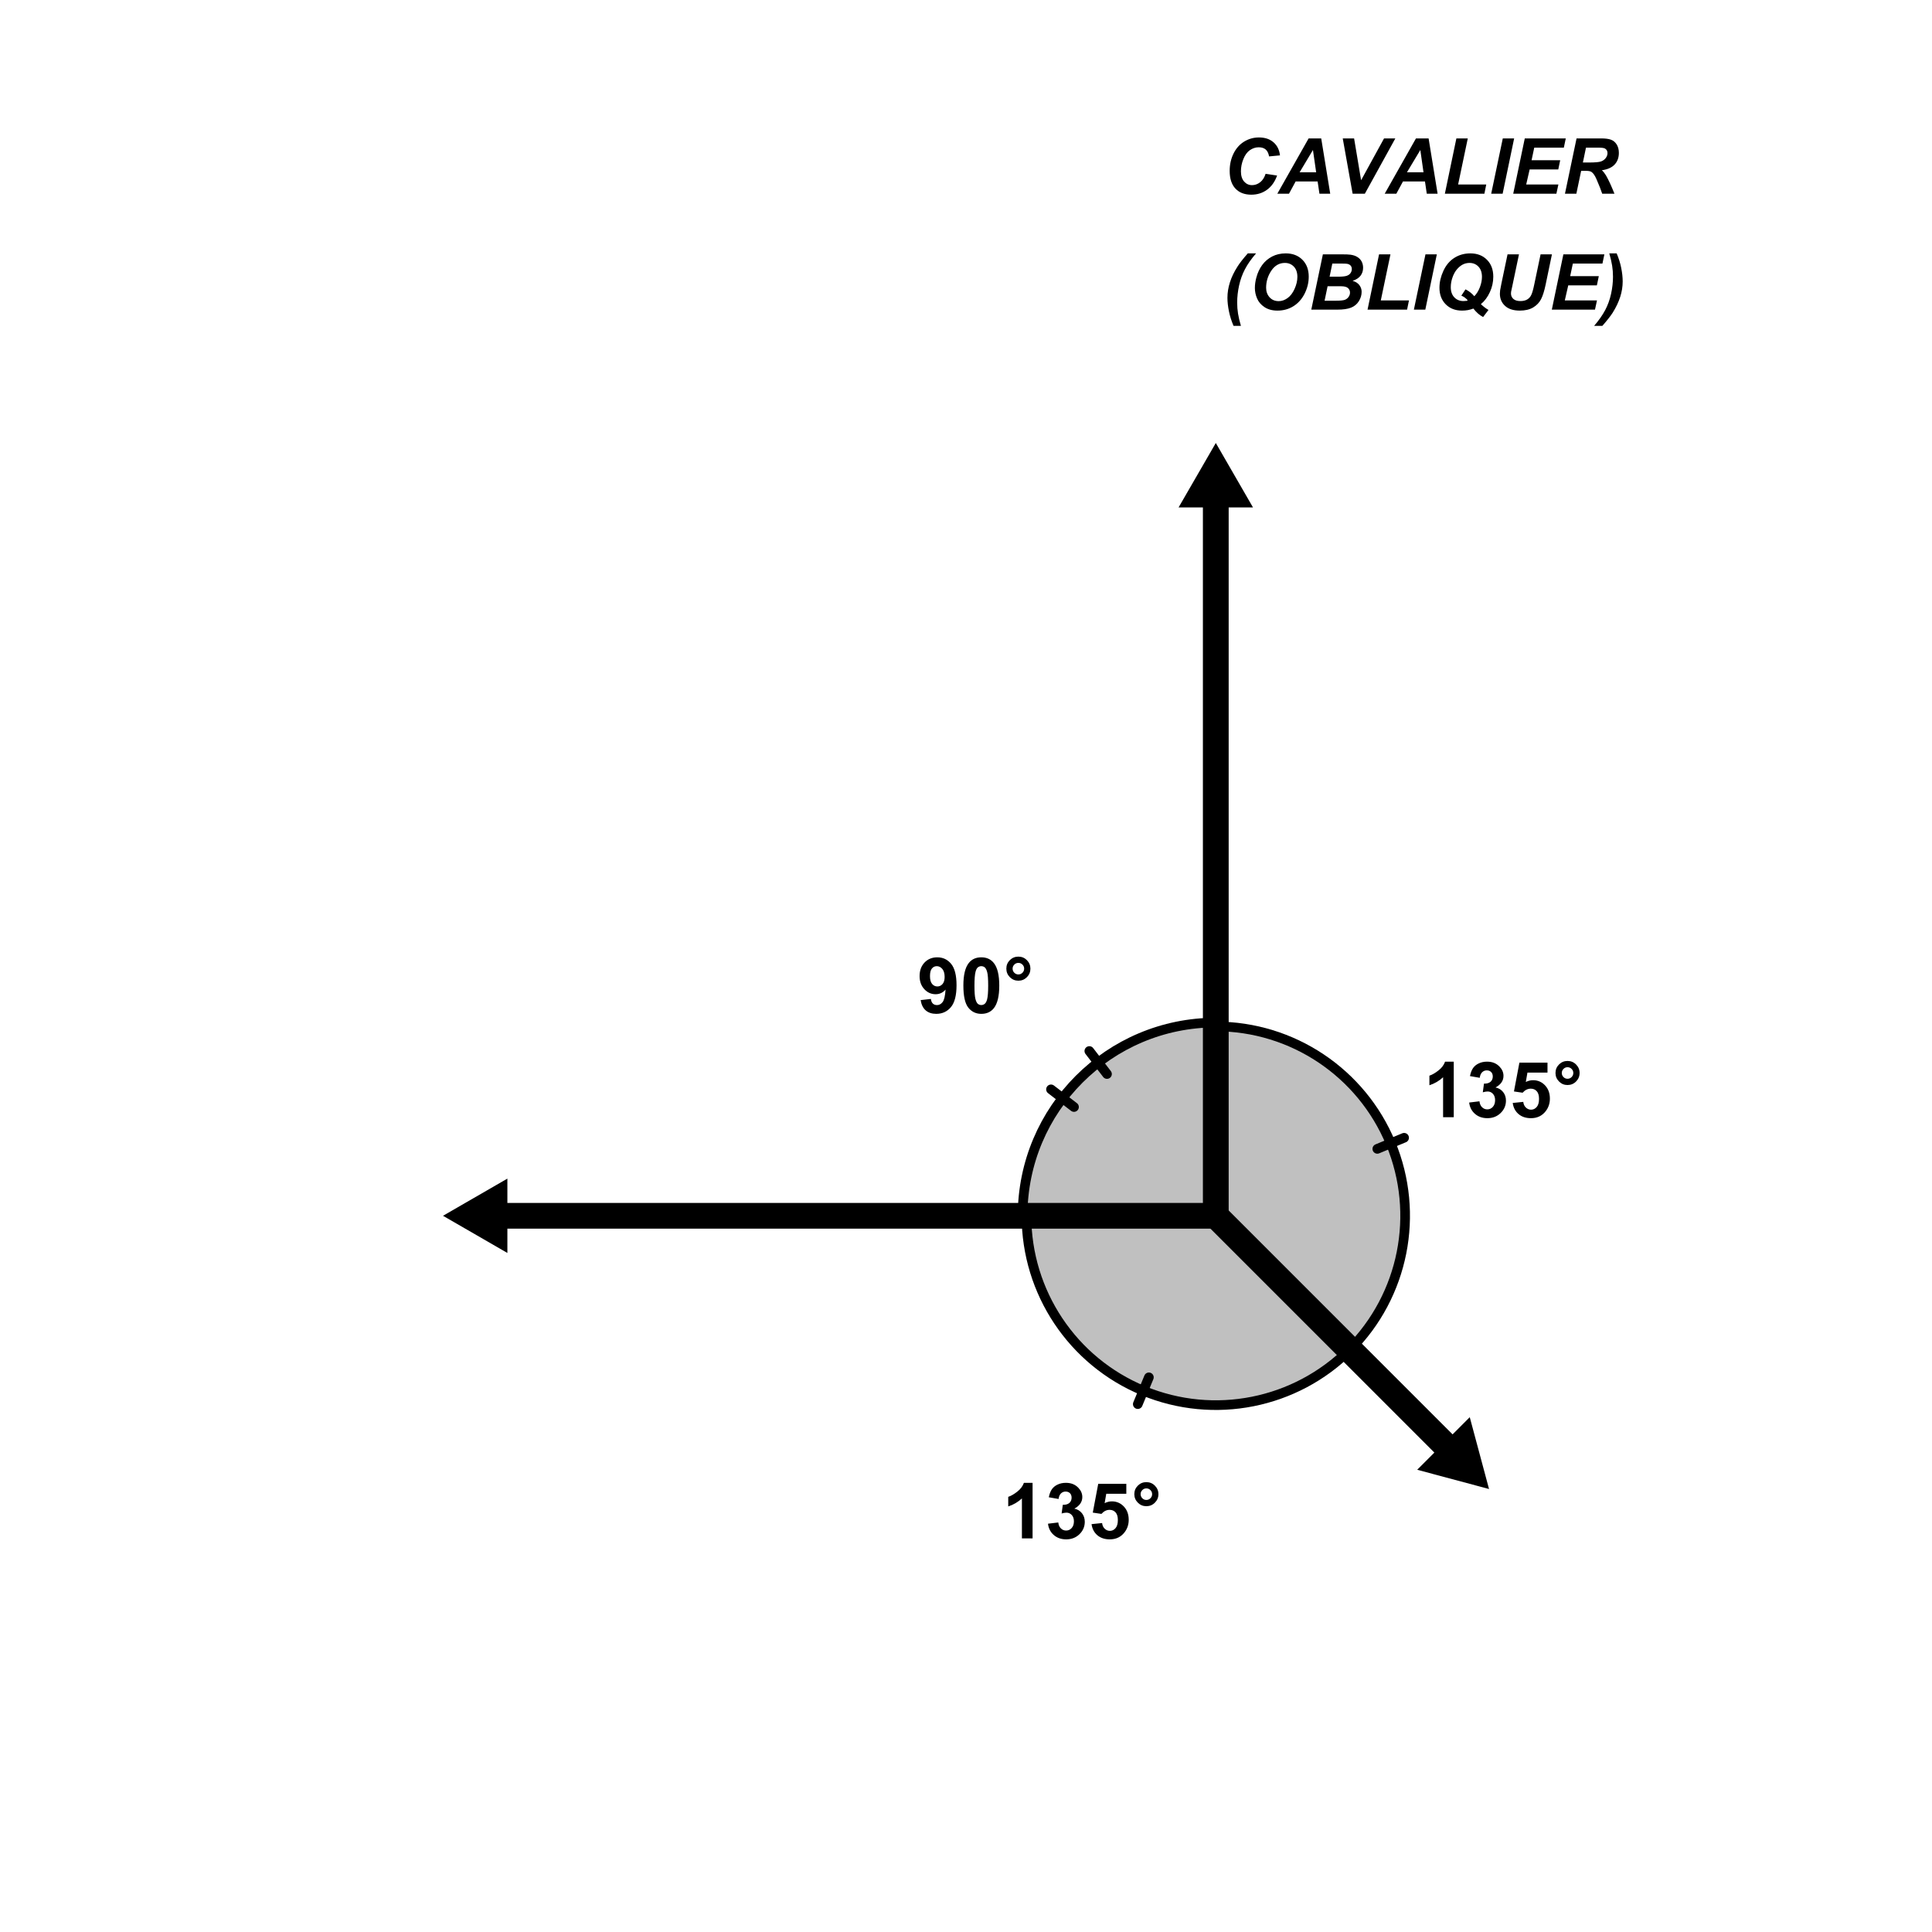
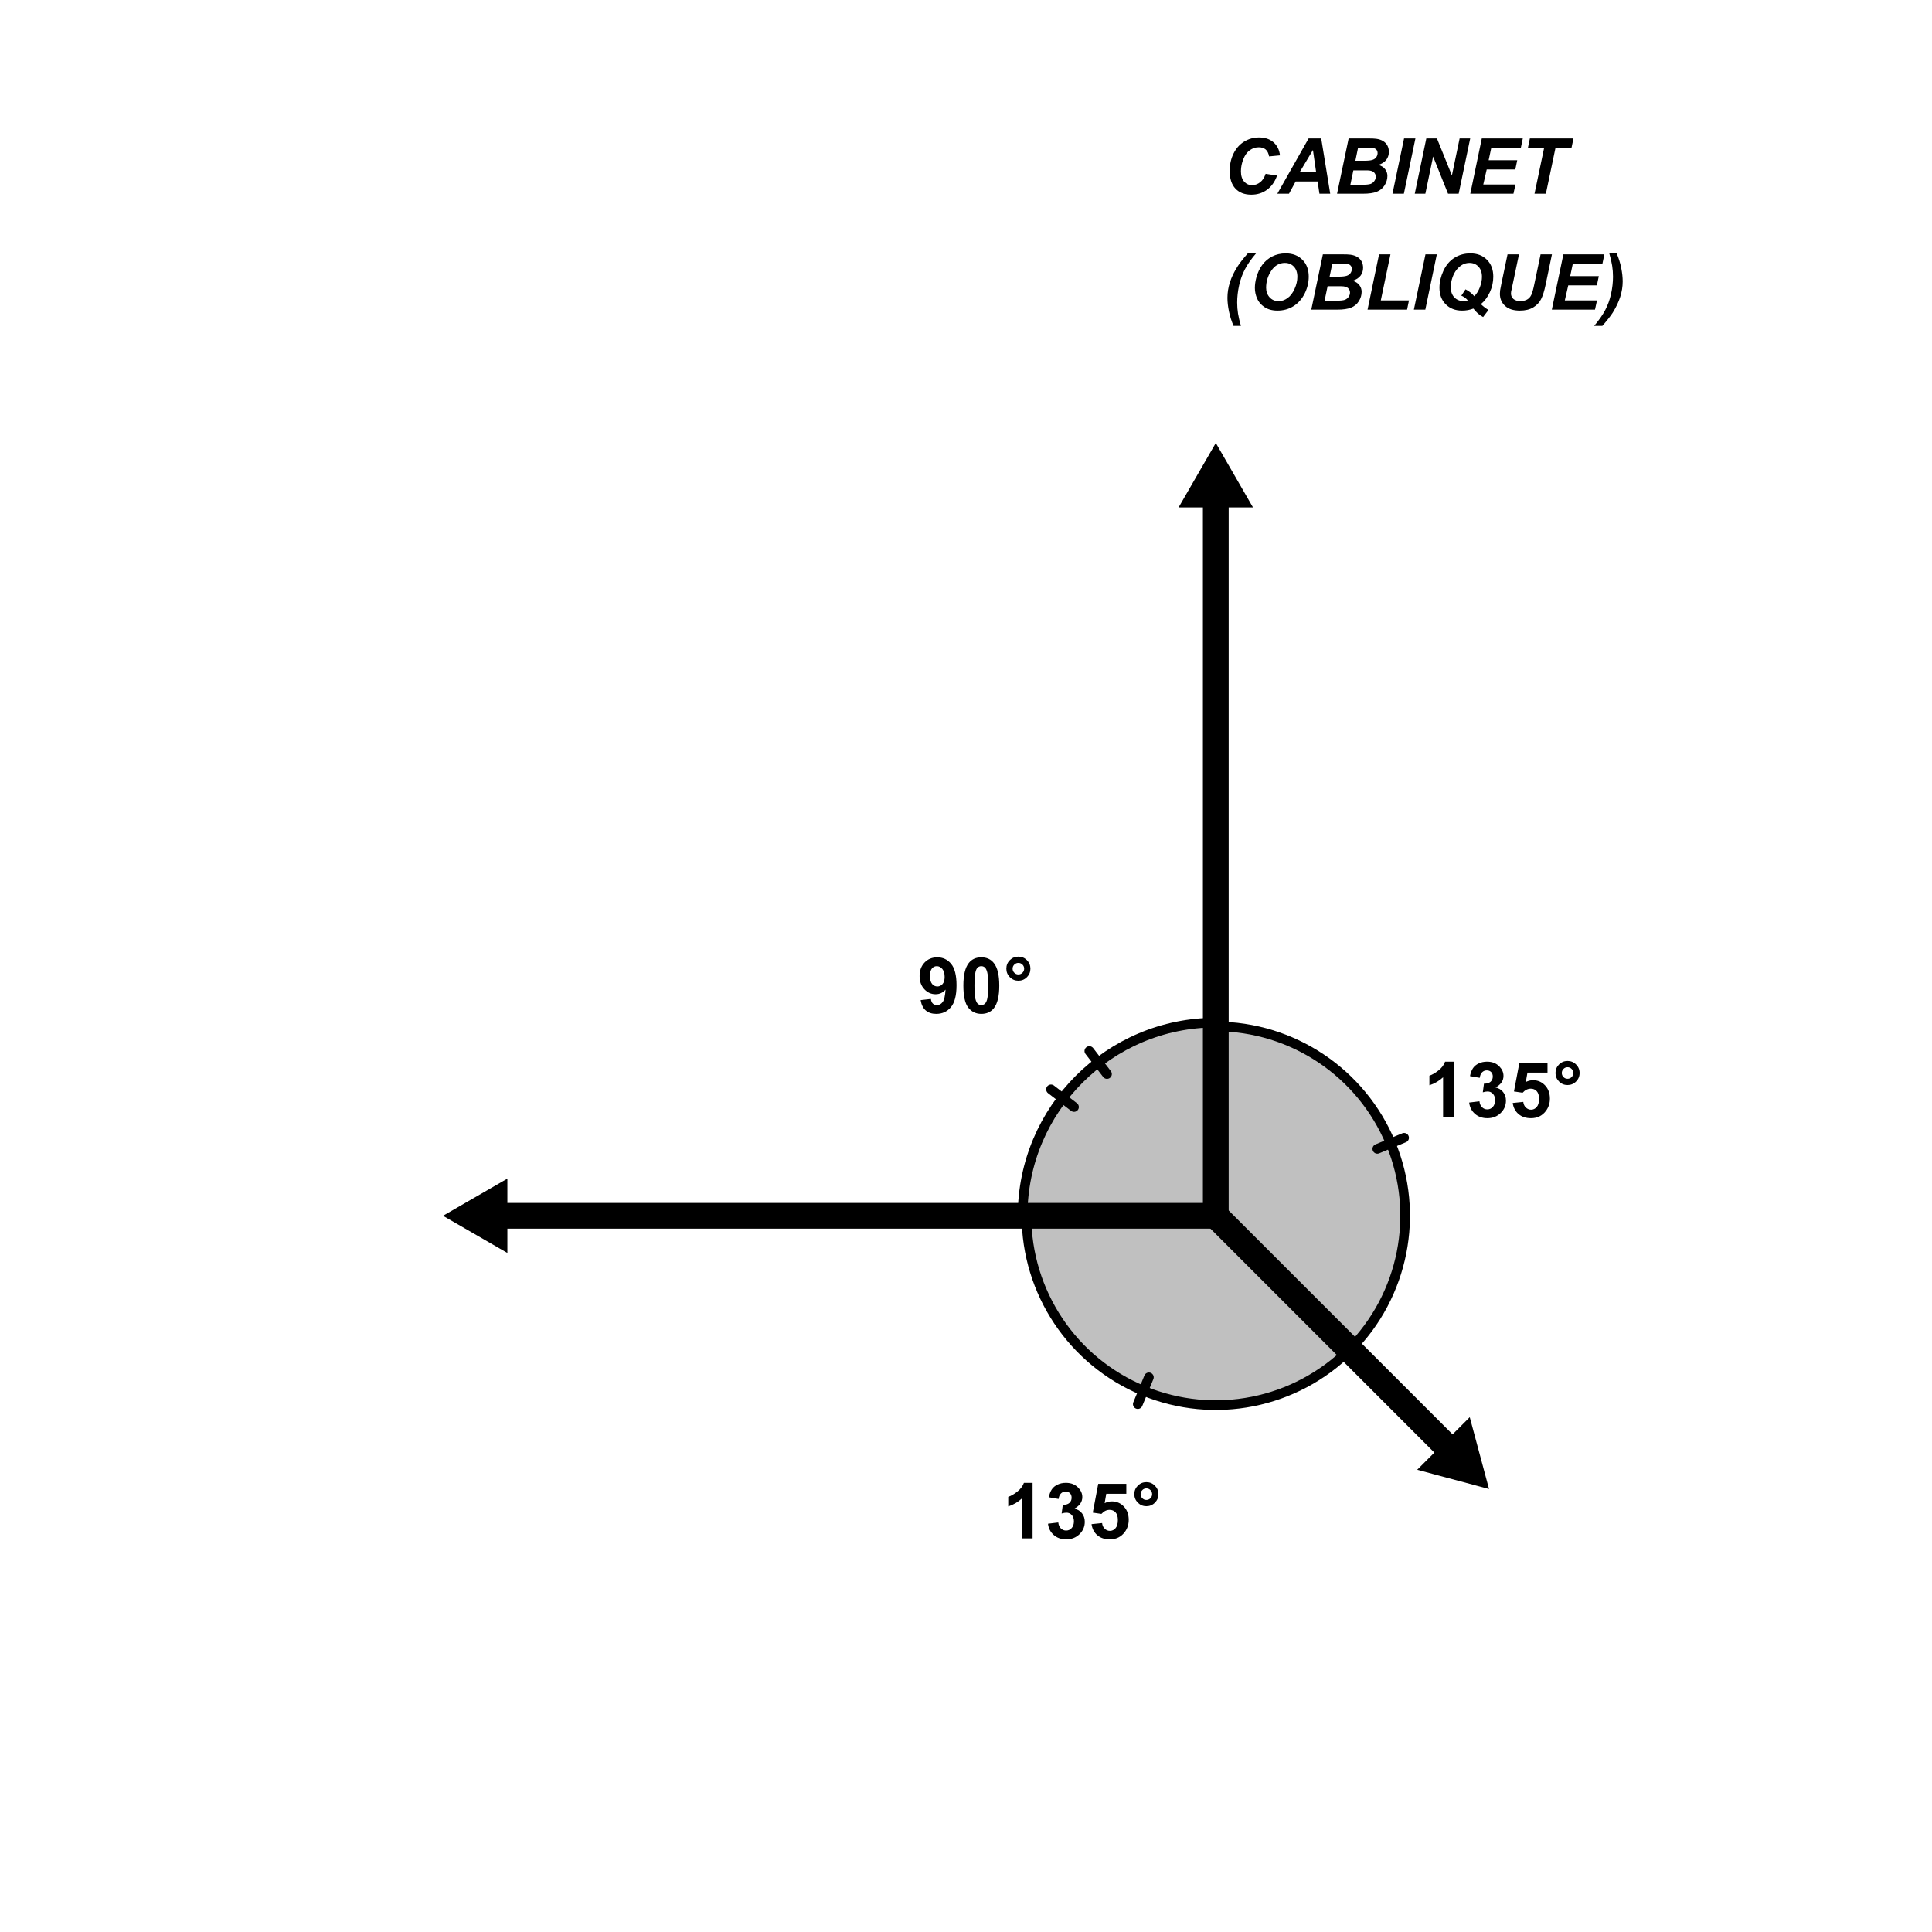
<svg xmlns="http://www.w3.org/2000/svg" version="1.1" width="15cm" height="15cm" viewBox="0 0 500 500" id="svg2">
  <defs id="defs372" />
  <g style="stroke-width:1;stroke-linecap:square;stroke-linejoin:miter;stroke-miterlimit:10;stroke-dasharray:none;stroke-dashoffset:0" transform="translate(-95.65,-44.866)" id="g55">
-     <clipPath id="clip9fc256f5-3fb4-4028-99d6-75527e695a86">
+     <clipPath id="clip8ec4675e-2a05-45a6-97c7-cbf8a486aded">
      <path d="m 95.65,44.866 0,502.004 502,0 0,-502.004 z" id="path58" />
    </clipPath>
    <g clip-path="url(#clip4)" id="g60">
      <g id="g62" style="fill:#000000;fill-opacity:1;fill-rule:evenodd;stroke:none">
        <path d="m 481.01,430.22 -4.99,-18.59 -4.44,4.45 -58.93,-58.93 -4.71,4.72 58.92,58.92 -4.44,4.45 z" id="path64" />
      </g>
    </g>
  </g>
  <g style="stroke-width:1;stroke-linecap:square;stroke-linejoin:miter;stroke-miterlimit:10;stroke-dasharray:none;stroke-dashoffset:0" transform="translate(-95.65,-44.866)" id="g70">
-     <clipPath id="clip6635948f-794d-481a-acdb-9c03637fdb1f">
+     <clipPath id="clip97d1287b-1057-4339-b5e6-99bbf8d37de4">
      <path d="m 95.65,44.866 0,502.004 502,0 0,-502.004 z" id="path73" />
    </clipPath>
    <g clip-path="url(#clip5)" id="g75">
      <g id="g77" style="fill:#000000;fill-opacity:1;fill-rule:evenodd;stroke:none">
        <path d="m 410.3,159.51 -9.63,16.67 6.29,0 0,183.33 6.67,0 0,-183.33 6.29,0 z" id="path79" />
      </g>
    </g>
  </g>
  <g style="stroke-width:1;stroke-linecap:square;stroke-linejoin:miter;stroke-miterlimit:10;stroke-dasharray:none;stroke-dashoffset:0" transform="translate(-95.65,-44.866)" id="g85">
-     <clipPath id="clip0a36a369-e176-4edf-a8b7-3cad5cc562d4">
+     <clipPath id="clip399881e7-235c-4ecf-9dd0-bf471b2cef56">
      <path d="m 95.65,44.866 0,502.004 502,0 0,-502.004 z" id="path88" />
    </clipPath>
    <g clip-path="url(#clip6)" id="g90">
      <g id="g92" style="fill:#000000;fill-opacity:1;fill-rule:evenodd;stroke:none">
        <path d="m 210.3,359.51 16.66,9.62 0,-6.29 183.34,0 0,-6.66 -183.34,0 0,-6.29 z" id="path94" />
      </g>
    </g>
  </g>
  <g style="stroke-width:1;stroke-linecap:square;stroke-linejoin:miter;stroke-miterlimit:10;stroke-dasharray:none;stroke-dashoffset:0" transform="translate(-95.65,-44.866)" id="g100">
-     <clipPath id="clipa647e556-39b6-45aa-a5ea-21c6131ec848">
+     <clipPath id="clip166d0604-66e1-482f-8c4e-d6988e788825">
      <path d="m 95.65,44.866 0,502.004 502,0 0,-502.004 z" id="path103" />
    </clipPath>
    <g clip-path="url(#clip7)" id="g105">
      <g id="g107" style="fill:#000000;fill-opacity:0.247;fill-rule:nonzero;stroke:none">
        <path d="m 410.3,309.51 c -27.62,0 -50,22.39 -50,50 l 50,0 z" id="path109" />
      </g>
    </g>
  </g>
  <g style="stroke-width:1;stroke-linecap:square;stroke-linejoin:miter;stroke-miterlimit:10;stroke-dasharray:none;stroke-dashoffset:0" transform="translate(-95.65,-44.866)" id="g115">
-     <clipPath id="clip3ae8a766-d0d4-4b71-b9f4-154a6a393b86">
+     <clipPath id="clipc5c0ae19-6fd7-4995-841a-24c4ae4bab80">
      <path d="m 95.65,44.866 0,502.004 502,0 0,-502.004 z" id="path118" />
    </clipPath>
    <g clip-path="url(#clip8)" id="g120">
      <g id="g122" style="fill:none;stroke:#000000;stroke-width:2.5;stroke-linecap:round;stroke-linejoin:round;stroke-opacity:1">
        <path d="m 410.3,309.51 c -27.62,0 -50,22.39 -50,50 l 50,0 z" id="path124" />
      </g>
    </g>
  </g>
  <g style="stroke-width:1;stroke-linecap:square;stroke-linejoin:miter;stroke-miterlimit:10;stroke-dasharray:none;stroke-dashoffset:0" transform="translate(-95.65,-44.866)" id="g130">
-     <clipPath id="clipb9be8786-4bb3-4daa-a51b-ffd016e803a0">
+     <clipPath id="clip6b4034ae-08b3-4335-b6cf-6de0d641f4cf">
      <path d="m 95.65,44.866 0,502.004 502,0 0,-502.004 z" id="path133" />
    </clipPath>
    <g clip-path="url(#clip9)" id="g135">
      <g id="g137" style="fill:none;stroke:#000000;stroke-width:2.5;stroke-linecap:round;stroke-linejoin:round;stroke-opacity:1">
        <path d="m 373.6,331.36 -5.95,-4.57" id="path139" />
      </g>
    </g>
  </g>
  <g style="stroke-width:1;stroke-linecap:square;stroke-linejoin:miter;stroke-miterlimit:10;stroke-dasharray:none;stroke-dashoffset:0" transform="translate(-95.65,-44.866)" id="g145">
-     <clipPath id="clipc3053b40-844a-44d8-b7ee-19f9e4840bbf">
+     <clipPath id="clipa7a8cfdb-bebe-4159-877f-fa29ee70931f">
      <path d="m 95.65,44.866 0,502.004 502,0 0,-502.004 z" id="path148" />
    </clipPath>
    <g clip-path="url(#clip10)" id="g150">
      <g id="g152" style="fill:none;stroke:#000000;stroke-width:2.5;stroke-linecap:round;stroke-linejoin:round;stroke-opacity:1">
        <path d="m 382.14,322.82 -4.57,-5.95" id="path154" />
      </g>
    </g>
  </g>
  <g style="stroke-width:1;stroke-linecap:square;stroke-linejoin:miter;stroke-miterlimit:10;stroke-dasharray:none;stroke-dashoffset:0" transform="translate(-95.65,-44.866)" id="g160">
-     <clipPath id="clip6920c136-2782-4eaa-87b9-bbd699f1934d">
+     <clipPath id="clip486eff63-f67c-43e6-8558-3150034e890d">
      <path d="m 95.65,44.866 0,502.004 502,0 0,-502.004 z" id="path163" />
    </clipPath>
    <g clip-path="url(#clip11)" id="g165">
      <g id="g167" style="fill:#000000;fill-opacity:0.247;fill-rule:nonzero;stroke:none">
        <path d="m 444.94,394.16 c 14.02,-14.01 18.21,-35.09 10.63,-53.4 -7.59,-18.31 -25.46,-30.25 -45.27,-30.25 l 0,49 z" id="path169" />
      </g>
    </g>
  </g>
  <g style="stroke-width:1;stroke-linecap:square;stroke-linejoin:miter;stroke-miterlimit:10;stroke-dasharray:none;stroke-dashoffset:0" transform="translate(-95.65,-44.866)" id="g175">
-     <clipPath id="clipbb84ee5e-9472-4ee3-bc1c-77f7f9dbb59f">
+     <clipPath id="clip7e0ad38d-f466-4901-82b3-364d678093a9">
      <path d="m 95.65,44.866 0,502.004 502,0 0,-502.004 z" id="path178" />
    </clipPath>
    <g clip-path="url(#clip12)" id="g180">
      <g id="g182" style="fill:none;stroke:#000000;stroke-width:2.5;stroke-linecap:round;stroke-linejoin:round;stroke-opacity:1">
        <path d="m 444.94,394.16 c 14.02,-14.01 18.21,-35.09 10.63,-53.4 -7.59,-18.31 -25.46,-30.25 -45.27,-30.25 l 0,49 z" id="path184" />
      </g>
    </g>
  </g>
  <g style="stroke-width:1;stroke-linecap:square;stroke-linejoin:miter;stroke-miterlimit:10;stroke-dasharray:none;stroke-dashoffset:0" transform="translate(-95.65,-44.866)" id="g190">
-     <clipPath id="clip12017c4d-e914-4f60-982c-c93b88701410">
+     <clipPath id="clipfc2cf700-2e2e-4fee-ac1d-f0ab865ce7fd">
      <path d="m 95.65,44.866 0,502.004 502,0 0,-502.004 z" id="path193" />
    </clipPath>
    <g clip-path="url(#clip13)" id="g195">
      <g id="g197" style="fill:none;stroke:#000000;stroke-width:2.5;stroke-linecap:round;stroke-linejoin:round;stroke-opacity:1">
        <path d="m 452.1,342.19 6.93,-2.87" id="path199" />
      </g>
    </g>
  </g>
  <g style="stroke-width:1;stroke-linecap:square;stroke-linejoin:miter;stroke-miterlimit:10;stroke-dasharray:none;stroke-dashoffset:0" transform="translate(-95.65,-44.866)" id="g205">
-     <clipPath id="clipc653c2e3-e514-49fa-a2b6-6c31c1445c6b">
+     <clipPath id="clipf10a21c9-8e5d-4642-b20e-ad6762afaf1c">
      <path d="m 95.65,44.866 0,502.004 502,0 0,-502.004 z" id="path208" />
    </clipPath>
    <g clip-path="url(#clip14)" id="g210">
      <g id="g212" style="fill:#000000;fill-opacity:0.247;fill-rule:nonzero;stroke:none">
        <path d="m 361.3,359.51 c 0,19.82 11.93,37.69 30.24,45.27 18.31,7.59 39.39,3.39 53.4,-10.62 L 410.3,359.51 Z" id="path214" />
      </g>
    </g>
  </g>
  <g style="stroke-width:1;stroke-linecap:square;stroke-linejoin:miter;stroke-miterlimit:10;stroke-dasharray:none;stroke-dashoffset:0" transform="translate(-95.65,-44.866)" id="g220">
-     <clipPath id="clipf89dd0a3-fa5e-4102-837f-e6afdfb66ab8">
+     <clipPath id="clipff6b8f4f-5f1f-4bbe-bc97-d5a6883777b2">
      <path d="m 95.65,44.866 0,502.004 502,0 0,-502.004 z" id="path223" />
    </clipPath>
    <g clip-path="url(#clip15)" id="g225">
      <g id="g227" style="fill:none;stroke:#000000;stroke-width:2.5;stroke-linecap:round;stroke-linejoin:round;stroke-opacity:1">
        <path d="m 361.3,359.51 c 0,19.82 11.93,37.69 30.24,45.27 18.31,7.59 39.39,3.39 53.4,-10.62 L 410.3,359.51 Z" id="path229" />
      </g>
    </g>
  </g>
  <g style="stroke-width:1;stroke-linecap:square;stroke-linejoin:miter;stroke-miterlimit:10;stroke-dasharray:none;stroke-dashoffset:0" transform="translate(-95.65,-44.866)" id="g235">
-     <clipPath id="clip8ca7ac1b-8033-4e80-83d7-1ba4dba94625">
+     <clipPath id="clipad9e725b-8d2a-4546-b142-4035fec91345">
      <path d="m 95.65,44.866 0,502.004 502,0 0,-502.004 z" id="path238" />
    </clipPath>
    <g clip-path="url(#clip16)" id="g240">
      <g id="g242" style="fill:none;stroke:#000000;stroke-width:2.5;stroke-linecap:round;stroke-linejoin:round;stroke-opacity:1">
        <path d="m 392.98,401.32 -2.87,6.93" id="path244" />
      </g>
    </g>
  </g>
  <g style="stroke-width:1;stroke-linecap:square;stroke-linejoin:miter;stroke-miterlimit:10;stroke-dasharray:none;stroke-dashoffset:0" transform="translate(-95.65,-44.866)" id="g250">
-     <clipPath id="clipc7ad2c69-7036-446d-b5c2-dff6aeaf5d80">
+     <clipPath id="clipdd270034-817a-4442-b48e-a237154e6914">
      <path d="m 95.65,44.866 0,502.004 502,0 0,-502.004 z" id="path253" />
    </clipPath>
    <g clip-path="url(#clip17)" id="g255">
      <g id="g257" style="fill:#000000;fill-opacity:1;fill-rule:nonzero;stroke:none">
        <path d="m 471.88,334 -2.76,0 0,-10.34 q -1.5,1.4 -3.54,2.07 l 0,-2.48 q 1.08,-0.36 2.33,-1.34 1.26,-0.97 1.73,-2.29 l 2.24,0 0,14.38 z m 3.99,-3.8 2.66,-0.32 q 0.12,1.01 0.69,1.55 0.56,0.54 1.34,0.54 0.86,0 1.44,-0.65 0.58,-0.65 0.58,-1.74 0,-1.03 -0.56,-1.63 -0.55,-0.61 -1.37,-0.61 -0.51,0 -1.25,0.21 l 0.3,-2.24 q 1.11,0.03 1.7,-0.48 0.58,-0.52 0.58,-1.36 0,-0.74 -0.43,-1.17 -0.43,-0.42 -1.13,-0.42 -0.7,0 -1.2,0.49 -0.5,0.49 -0.61,1.43 l -2.53,-0.44 q 0.26,-1.3 0.79,-2.07 0.53,-0.77 1.49,-1.22 0.95,-0.45 2.14,-0.45 2.01,0 3.23,1.29 1.02,1.06 1.02,2.39 0,1.89 -2.06,3 1.23,0.26 1.96,1.18 0.74,0.93 0.74,2.22 0,1.89 -1.38,3.22 -1.37,1.33 -3.43,1.33 -1.94,0 -3.22,-1.13 -1.28,-1.12 -1.49,-2.92 z m 11.27,0.11 2.73,-0.28 q 0.11,0.94 0.69,1.48 0.58,0.54 1.33,0.54 0.86,0 1.46,-0.7 0.6,-0.69 0.6,-2.1 0,-1.33 -0.59,-1.98 -0.6,-0.66 -1.55,-0.66 -1.17,0 -2.11,1.05 l -2.24,-0.33 1.41,-7.45 7.27,0 0,2.57 -5.19,0 -0.42,2.43 q 0.92,-0.46 1.87,-0.46 1.83,0 3.1,1.33 1.26,1.33 1.26,3.44 0,1.78 -1.01,3.15 -1.41,1.91 -3.89,1.91 -1.97,0 -3.22,-1.07 -1.25,-1.07 -1.5,-2.87 z m 11.07,-7.76 q 0,-1.3 0.92,-2.21 0.91,-0.9 2.19,-0.9 1.3,0 2.21,0.91 0.92,0.92 0.92,2.2 0,1.29 -0.92,2.21 -0.91,0.91 -2.21,0.91 -1.28,0 -2.19,-0.91 -0.92,-0.92 -0.92,-2.21 z m 1.63,0 q 0,0.62 0.44,1.06 0.43,0.44 1.04,0.44 0.63,0 1.06,-0.44 0.44,-0.44 0.44,-1.06 0,-0.61 -0.44,-1.05 -0.43,-0.44 -1.06,-0.44 -0.61,0 -1.04,0.44 -0.44,0.44 -0.44,1.05 z" id="path259" />
      </g>
    </g>
  </g>
  <g style="stroke-width:1;stroke-linecap:square;stroke-linejoin:miter;stroke-miterlimit:10;stroke-dasharray:none;stroke-dashoffset:0" transform="translate(-95.65,-44.866)" id="g265">
-     <clipPath id="clip8d5e0e8e-ae27-4766-b796-57980f2135e9">
+     <clipPath id="clip9e22753f-4576-451d-b4a7-02b1074adeb9">
      <path d="m 95.65,44.866 0,502.004 502,0 0,-502.004 z" id="path268" />
    </clipPath>
    <g clip-path="url(#clip18)" id="g270">
      <g id="g272" style="fill:#000000;fill-opacity:1;fill-rule:nonzero;stroke:none">
        <path d="m 333.91,303.69 2.65,-0.3 q 0.1,0.81 0.51,1.2 0.41,0.39 1.09,0.39 0.84,0 1.44,-0.78 0.6,-0.78 0.76,-3.23 -1.03,1.2 -2.58,1.2 -1.69,0 -2.91,-1.3 -1.23,-1.31 -1.23,-3.4 0,-2.17 1.29,-3.51 1.29,-1.34 3.29,-1.34 2.19,0 3.58,1.69 1.4,1.69 1.4,5.53 0,3.94 -1.46,5.68 -1.46,1.73 -3.79,1.73 -1.68,0 -2.72,-0.89 -1.03,-0.89 -1.32,-2.67 z m 6.21,-6 q 0,-1.33 -0.6,-2.06 -0.61,-0.72 -1.43,-0.72 -0.75,0 -1.25,0.59 -0.51,0.59 -0.51,1.97 0,1.39 0.55,2.04 0.54,0.65 1.37,0.65 0.78,0 1.33,-0.63 0.54,-0.62 0.54,-1.84 z m 9.49,-5.07 q 2.08,0 3.25,1.49 1.4,1.75 1.4,5.83 0,4.06 -1.4,5.84 -1.17,1.47 -3.25,1.47 -2.08,0 -3.36,-1.61 -1.28,-1.61 -1.28,-5.73 0,-4.05 1.4,-5.82 1.16,-1.47 3.24,-1.47 z m 0,2.29 q -0.5,0 -0.89,0.31 -0.39,0.31 -0.6,1.14 -0.28,1.06 -0.28,3.58 0,2.51 0.25,3.46 0.25,0.94 0.63,1.26 0.39,0.31 0.89,0.31 0.5,0 0.89,-0.32 0.39,-0.32 0.61,-1.13 0.28,-1.07 0.28,-3.58 0,-2.52 -0.25,-3.46 -0.25,-0.95 -0.64,-1.26 -0.39,-0.31 -0.89,-0.31 z m 6.48,0.64 q 0,-1.3 0.91,-2.21 0.92,-0.9 2.2,-0.9 1.3,0 2.21,0.91 0.91,0.92 0.91,2.2 0,1.29 -0.91,2.21 -0.91,0.91 -2.21,0.91 -1.28,0 -2.2,-0.91 -0.91,-0.92 -0.91,-2.21 z m 1.62,0 q 0,0.62 0.44,1.06 0.44,0.44 1.05,0.44 0.62,0 1.06,-0.44 0.44,-0.44 0.44,-1.06 0,-0.61 -0.44,-1.05 -0.44,-0.44 -1.06,-0.44 -0.61,0 -1.05,0.44 -0.44,0.44 -0.44,1.05 z" id="path274" />
      </g>
    </g>
  </g>
  <g style="stroke-width:1;stroke-linecap:square;stroke-linejoin:miter;stroke-miterlimit:10;stroke-dasharray:none;stroke-dashoffset:0" transform="translate(-95.65,-44.866)" id="g280">
-     <clipPath id="clip57abfac0-9d55-4adc-a667-4de738e6064a">
+     <clipPath id="clip898ca37b-0a95-4c0e-823f-5c3995d769ba">
      <path d="m 95.65,44.866 0,502.004 502,0 0,-502.004 z" id="path283" />
    </clipPath>
    <g clip-path="url(#clip19)" id="g285">
      <g id="g287" style="fill:#000000;fill-opacity:1;fill-rule:nonzero;stroke:none">
        <path d="m 362.88,443 -2.76,0 0,-10.34 q -1.5,1.4 -3.54,2.07 l 0,-2.48 q 1.08,-0.36 2.33,-1.34 1.26,-0.97 1.73,-2.29 l 2.24,0 0,14.38 z m 3.99,-3.8 2.66,-0.32 q 0.12,1.01 0.69,1.55 0.56,0.54 1.34,0.54 0.86,0 1.44,-0.65 0.58,-0.65 0.58,-1.74 0,-1.03 -0.56,-1.63 -0.55,-0.61 -1.37,-0.61 -0.51,0 -1.25,0.21 l 0.3,-2.24 q 1.11,0.03 1.7,-0.48 0.58,-0.52 0.58,-1.36 0,-0.74 -0.43,-1.17 -0.43,-0.42 -1.13,-0.42 -0.7,0 -1.2,0.49 -0.5,0.49 -0.61,1.43 l -2.53,-0.44 q 0.26,-1.3 0.79,-2.07 0.53,-0.77 1.49,-1.22 0.95,-0.45 2.14,-0.45 2.01,0 3.23,1.29 1.02,1.06 1.02,2.39 0,1.89 -2.06,3 1.23,0.26 1.96,1.18 0.74,0.93 0.74,2.22 0,1.89 -1.38,3.22 -1.37,1.33 -3.43,1.33 -1.94,0 -3.22,-1.13 -1.28,-1.12 -1.49,-2.92 z m 11.27,0.11 2.73,-0.28 q 0.11,0.94 0.69,1.48 0.58,0.54 1.33,0.54 0.86,0 1.46,-0.7 0.6,-0.69 0.6,-2.1 0,-1.33 -0.59,-1.98 -0.6,-0.66 -1.55,-0.66 -1.17,0 -2.11,1.05 l -2.24,-0.33 1.41,-7.45 7.27,0 0,2.57 -5.19,0 -0.42,2.43 q 0.92,-0.46 1.87,-0.46 1.83,0 3.1,1.33 1.26,1.33 1.26,3.44 0,1.78 -1.01,3.15 -1.41,1.91 -3.89,1.91 -1.97,0 -3.22,-1.07 -1.25,-1.07 -1.5,-2.87 z m 11.07,-7.76 q 0,-1.3 0.92,-2.21 0.91,-0.9 2.19,-0.9 1.3,0 2.21,0.91 0.92,0.92 0.92,2.2 0,1.29 -0.92,2.21 -0.91,0.91 -2.21,0.91 -1.28,0 -2.19,-0.91 -0.92,-0.92 -0.92,-2.21 z m 1.63,0 q 0,0.62 0.44,1.06 0.43,0.44 1.04,0.44 0.63,0 1.06,-0.44 0.44,-0.44 0.44,-1.06 0,-0.61 -0.44,-1.05 -0.43,-0.44 -1.06,-0.44 -0.61,0 -1.04,0.44 -0.44,0.44 -0.44,1.05 z" id="path289" />
      </g>
    </g>
  </g>
  <g style="stroke-width:1;stroke-linecap:square;stroke-linejoin:miter;stroke-miterlimit:10;stroke-dasharray:none;stroke-dashoffset:0" transform="translate(-95.65,-44.866)" id="g295">
-     <clipPath id="clip9019dd1d-d7b0-44ee-baeb-49fff0edc0e9">
+     <clipPath id="clip6b46606c-643e-4974-b44d-dcb335e19e75">
      <path d="m 95.65,44.866 0,502.004 502,0 0,-502.004 z" id="path298" />
    </clipPath>
    <g clip-path="url(#clip20)" id="g300">
      <g id="g302" style="fill:#000000;fill-opacity:1;fill-rule:nonzero;stroke:none">
-         <path d="m 423.19,89.844 2.97,0.453 q -0.86,2.406 -2.61,3.68 -1.74,1.273 -4.07,1.273 -2.62,0 -4.1,-1.578 -1.49,-1.578 -1.49,-4.594 0,-2.437 0.99,-4.461 1,-2.023 2.75,-3.101 1.76,-1.078 3.84,-1.078 2.31,0 3.75,1.242 1.44,1.242 1.69,3.398 l -2.82,0.266 q -0.23,-1.25 -0.9,-1.805 -0.67,-0.555 -1.78,-0.555 -1.22,0 -2.29,0.743 -1.06,0.742 -1.69,2.312 -0.63,1.57 -0.63,3.149 0,1.718 0.82,2.656 0.83,0.937 2.05,0.937 1.14,0 2.1,-0.742 0.95,-0.742 1.42,-2.195 z m 13.46,1.984 -5.69,0 -1.72,3.172 -3.02,0 8.1,-14.312 3.26,0 2.33,14.312 -2.79,0 -0.47,-3.172 z m -0.38,-2.375 -0.83,-5.765 -3.45,5.765 4.28,0 z m 12.6,5.547 -3.16,0 -2.56,-14.312 2.94,0 1.81,10.828 5.94,-10.828 2.92,0 L 448.87,95 Z m 15.56,-3.172 -5.69,0 -1.72,3.172 -3.01,0 8.09,-14.312 3.27,0 2.33,14.312 -2.8,0 -0.47,-3.172 z m -0.38,-2.375 -0.82,-5.765 -3.46,5.765 4.28,0 z m 5.53,5.547 2.98,-14.312 2.95,0 -2.5,11.921 7.28,0 -0.48,2.391 -10.23,0 z m 11.99,0 3,-14.312 2.94,0 -2.98,14.312 -2.96,0 z m 5.7,0 2.99,-14.312 10.61,0 -0.5,2.39 -7.66,0 -0.69,3.25 7.41,0 -0.5,2.391 -7.41,0 -0.89,3.89 8.33,0 -0.52,2.391 -11.17,0 z m 16.34,0 -2.95,0 3,-14.312 6.36,0 q 1.64,0 2.55,0.335 0.92,0.336 1.48,1.235 0.56,0.898 0.56,2.18 0,1.828 -1.09,3.007 -1.1,1.18 -3.31,1.477 0.56,0.5 1.06,1.328 0.98,1.688 2.2,4.75 l -3.17,0 q -0.38,-1.219 -1.49,-3.781 -0.6,-1.391 -1.29,-1.86 -0.42,-0.281 -1.47,-0.281 l -1.2,0 -1.24,5.922 z m 1.69,-8.078 1.56,0 q 2.38,0 3.15,-0.281 0.77,-0.282 1.22,-0.891 0.44,-0.609 0.44,-1.266 0,-0.781 -0.64,-1.172 -0.39,-0.234 -1.68,-0.234 l -3.25,0 -0.8,3.844 z" id="path304" />
+         <path d="m 423.19,89.844 2.97,0.453 q -0.86,2.406 -2.61,3.68 -1.74,1.273 -4.07,1.273 -2.62,0 -4.1,-1.578 -1.49,-1.578 -1.49,-4.594 0,-2.437 0.99,-4.461 1,-2.023 2.75,-3.101 1.76,-1.078 3.84,-1.078 2.31,0 3.75,1.242 1.44,1.242 1.69,3.398 l -2.82,0.266 q -0.23,-1.25 -0.9,-1.805 -0.67,-0.555 -1.78,-0.555 -1.22,0 -2.29,0.743 -1.06,0.742 -1.69,2.312 -0.63,1.57 -0.63,3.149 0,1.718 0.82,2.656 0.83,0.937 2.05,0.937 1.14,0 2.1,-0.742 0.95,-0.742 1.42,-2.195 z m 13.46,1.984 -5.69,0 -1.72,3.172 -3.02,0 8.1,-14.312 3.26,0 2.33,14.312 -2.79,0 -0.47,-3.172 z m -0.38,-2.375 -0.83,-5.765 -3.45,5.765 4.28,0 z m 5.41,5.547 3,-14.312 4.89,0 q 1.6,0 2.24,0.093 1.05,0.141 1.78,0.586 0.73,0.445 1.12,1.172 0.38,0.727 0.38,1.617 0,1.188 -0.66,2.063 -0.67,0.875 -2.06,1.328 1.11,0.297 1.73,1.078 0.61,0.781 0.61,1.75 0,1.297 -0.73,2.453 -0.73,1.156 -2.02,1.664 Q 450.67,95 448.43,95 l -6.75,0 z m 4.74,-8.531 2.25,0 q 1.5,0 2.16,-0.219 0.67,-0.219 1,-0.703 0.34,-0.485 0.34,-1.047 0,-0.547 -0.31,-0.898 -0.32,-0.352 -0.9,-0.461 -0.32,-0.063 -1.54,-0.063 l -2.3,0 -0.7,3.391 z m -1.3,6.219 2.84,0 q 1.79,0 2.4,-0.227 0.6,-0.227 0.97,-0.75 0.37,-0.523 0.37,-1.117 0,-0.719 -0.53,-1.18 -0.53,-0.461 -1.75,-0.461 l -3.52,0 -0.78,3.735 z m 10.9,2.312 3,-14.312 2.94,0 -2.99,14.312 -2.95,0 z m 17.13,0 -2.75,0 -3.86,-9.625 -2.01,9.625 -2.74,0 2.99,-14.312 2.75,0 3.87,9.578 2,-9.578 2.74,0 L 473.15,95 Z m 3.01,0 2.98,-14.312 10.61,0 -0.5,2.39 -7.65,0 -0.69,3.25 7.4,0 -0.5,2.391 -7.4,0 -0.89,3.89 8.33,0 -0.52,2.391 -11.17,0 z m 19.56,0 -2.94,0 2.5,-11.922 -4.2,0 0.5,-2.39 11.28,0 -0.5,2.39 -4.14,0 -2.5,11.922 z" id="path304" />
      </g>
    </g>
  </g>
  <g style="stroke-width:1;stroke-linecap:square;stroke-linejoin:miter;stroke-miterlimit:10;stroke-dasharray:none;stroke-dashoffset:0" transform="translate(-95.65,-44.866)" id="g310">
-     <clipPath id="clipb26c7a01-3037-490d-b84f-febf74b6f8a8">
+     <clipPath id="clipec186f97-6080-4b29-9c98-1e39c59ff932">
      <path d="m 95.65,44.866 0,502.004 502,0 0,-502.004 z" id="path313" />
    </clipPath>
    <g clip-path="url(#clip21)" id="g315">
      <g id="g317" style="fill:#000000;fill-opacity:1;fill-rule:nonzero;stroke:none">
        <path d="m 416.8,129.2 -1.91,0 q -0.8,-1.86 -1.19,-3.76 -0.39,-1.91 -0.39,-3.5 0,-2 0.64,-4.01 0.64,-2.01 1.97,-4.09 0.83,-1.32 2.66,-3.4 l 2.14,0 q -1.88,2.18 -2.88,4.11 -1.01,1.92 -1.51,4.18 -0.5,2.27 -0.5,4.44 0,1.47 0.22,2.85 0.22,1.39 0.75,3.18 z m 3.61,-9.81 q 0,-1.28 0.38,-2.69 0.5,-1.87 1.52,-3.26 1.02,-1.39 2.58,-2.2 1.55,-0.8 3.52,-0.8 2.66,0 4.3,1.65 1.64,1.64 1.64,4.38 0,2.26 -1.06,4.38 -1.07,2.12 -2.9,3.26 -1.82,1.14 -4.14,1.14 -2,0 -3.36,-0.91 -1.35,-0.9 -1.92,-2.25 -0.56,-1.34 -0.56,-2.7 z m 2.91,-0.06 q 0,1.47 0.89,2.47 0.9,1 2.37,1 1.19,0 2.29,-0.79 1.1,-0.79 1.82,-2.39 0.72,-1.59 0.72,-3.1 0,-1.69 -0.91,-2.65 -0.92,-0.96 -2.32,-0.96 -2.16,0 -3.51,2 -1.35,2.01 -1.35,4.42 z m 11.69,5.67 3,-14.31 4.89,0 q 1.6,0 2.24,0.09 1.05,0.14 1.78,0.59 0.73,0.44 1.12,1.17 0.38,0.73 0.38,1.62 0,1.18 -0.66,2.06 -0.67,0.87 -2.06,1.33 1.11,0.29 1.73,1.07 0.61,0.79 0.61,1.76 0,1.29 -0.73,2.45 -0.73,1.15 -2.02,1.66 Q 444,125 441.76,125 l -6.75,0 z m 4.74,-8.53 2.25,0 q 1.5,0 2.16,-0.22 0.67,-0.22 1,-0.7 0.34,-0.49 0.34,-1.05 0,-0.55 -0.31,-0.9 -0.32,-0.35 -0.9,-0.46 -0.32,-0.06 -1.54,-0.06 l -2.3,0 -0.7,3.39 z m -1.3,6.22 2.84,0 q 1.79,0 2.4,-0.23 0.6,-0.23 0.97,-0.75 0.37,-0.52 0.37,-1.12 0,-0.71 -0.53,-1.18 -0.53,-0.46 -1.75,-0.46 l -3.52,0 -0.78,3.74 z m 11.12,2.31 2.98,-14.31 2.95,0 -2.5,11.92 7.29,0 -0.49,2.39 -10.23,0 z m 11.99,0 3,-14.31 2.94,0 -2.98,14.31 -2.96,0 z m 15.4,-0.28 q -0.68,0.26 -1.42,0.4 -0.73,0.13 -1.51,0.13 -2.61,0 -4.23,-1.63 -1.62,-1.64 -1.62,-4.28 0,-2.15 1.01,-4.36 1.01,-2.21 2.84,-3.38 1.83,-1.16 4.15,-1.16 2.66,0 4.29,1.65 1.64,1.64 1.64,4.38 0,2.08 -0.88,3.99 -0.87,1.92 -2.33,3.12 0.94,0.9 1.97,1.5 l -1.39,1.83 q -1.36,-0.68 -2.52,-2.19 z m 0.24,-3.19 q 0.89,-0.89 1.44,-2.32 0.54,-1.43 0.54,-2.69 0,-1.69 -0.91,-2.65 -0.91,-0.96 -2.32,-0.96 -0.95,0 -1.77,0.43 -0.82,0.44 -1.52,1.28 -0.7,0.85 -1.12,2.09 -0.43,1.24 -0.43,2.48 0,1.67 0.92,2.63 0.92,0.96 2.36,0.96 0.39,0 0.84,-0.06 0.16,-0.03 0.19,-0.06 0.03,-0.02 0.03,-0.08 0,-0.08 -0.3,-0.36 -0.61,-0.58 -1.31,-0.83 l 1.08,-1.64 q 1.33,0.66 2.28,1.78 z m 8.6,-10.84 2.96,0 -1.63,7.76 -0.41,1.93 q -0.03,0.23 -0.03,0.45 0,0.84 0.62,1.4 0.62,0.55 1.81,0.55 1.06,0 1.75,-0.4 0.7,-0.4 1.07,-1.18 0.38,-0.79 0.77,-2.7 l 1.64,-7.81 2.94,0 -1.63,7.83 q -0.51,2.46 -1.19,3.78 -0.67,1.31 -2.03,2.13 -1.37,0.82 -3.47,0.82 -2.5,0 -3.82,-1.23 -1.33,-1.22 -1.33,-3.14 0,-0.41 0.06,-0.88 0.05,-0.31 0.34,-1.78 l 1.58,-7.53 z m 11.46,14.31 2.99,-14.31 10.61,0 -0.5,2.39 -7.66,0 -0.69,3.25 7.41,0 -0.5,2.39 -7.41,0 -0.89,3.89 8.33,0 -0.52,2.39 -11.17,0 z m 14.87,-14.56 1.91,0 q 0.8,1.86 1.18,3.77 0.38,1.91 0.38,3.49 0,2 -0.64,4 -0.64,2 -1.95,4.1 -0.85,1.32 -2.67,3.4 l -2.13,0 q 1.86,-2.18 2.87,-4.1 1.01,-1.91 1.51,-4.18 0.5,-2.26 0.5,-4.45 0,-1.47 -0.22,-2.85 -0.22,-1.39 -0.74,-3.18 z" id="path319" />
      </g>
    </g>
  </g>
</svg>
